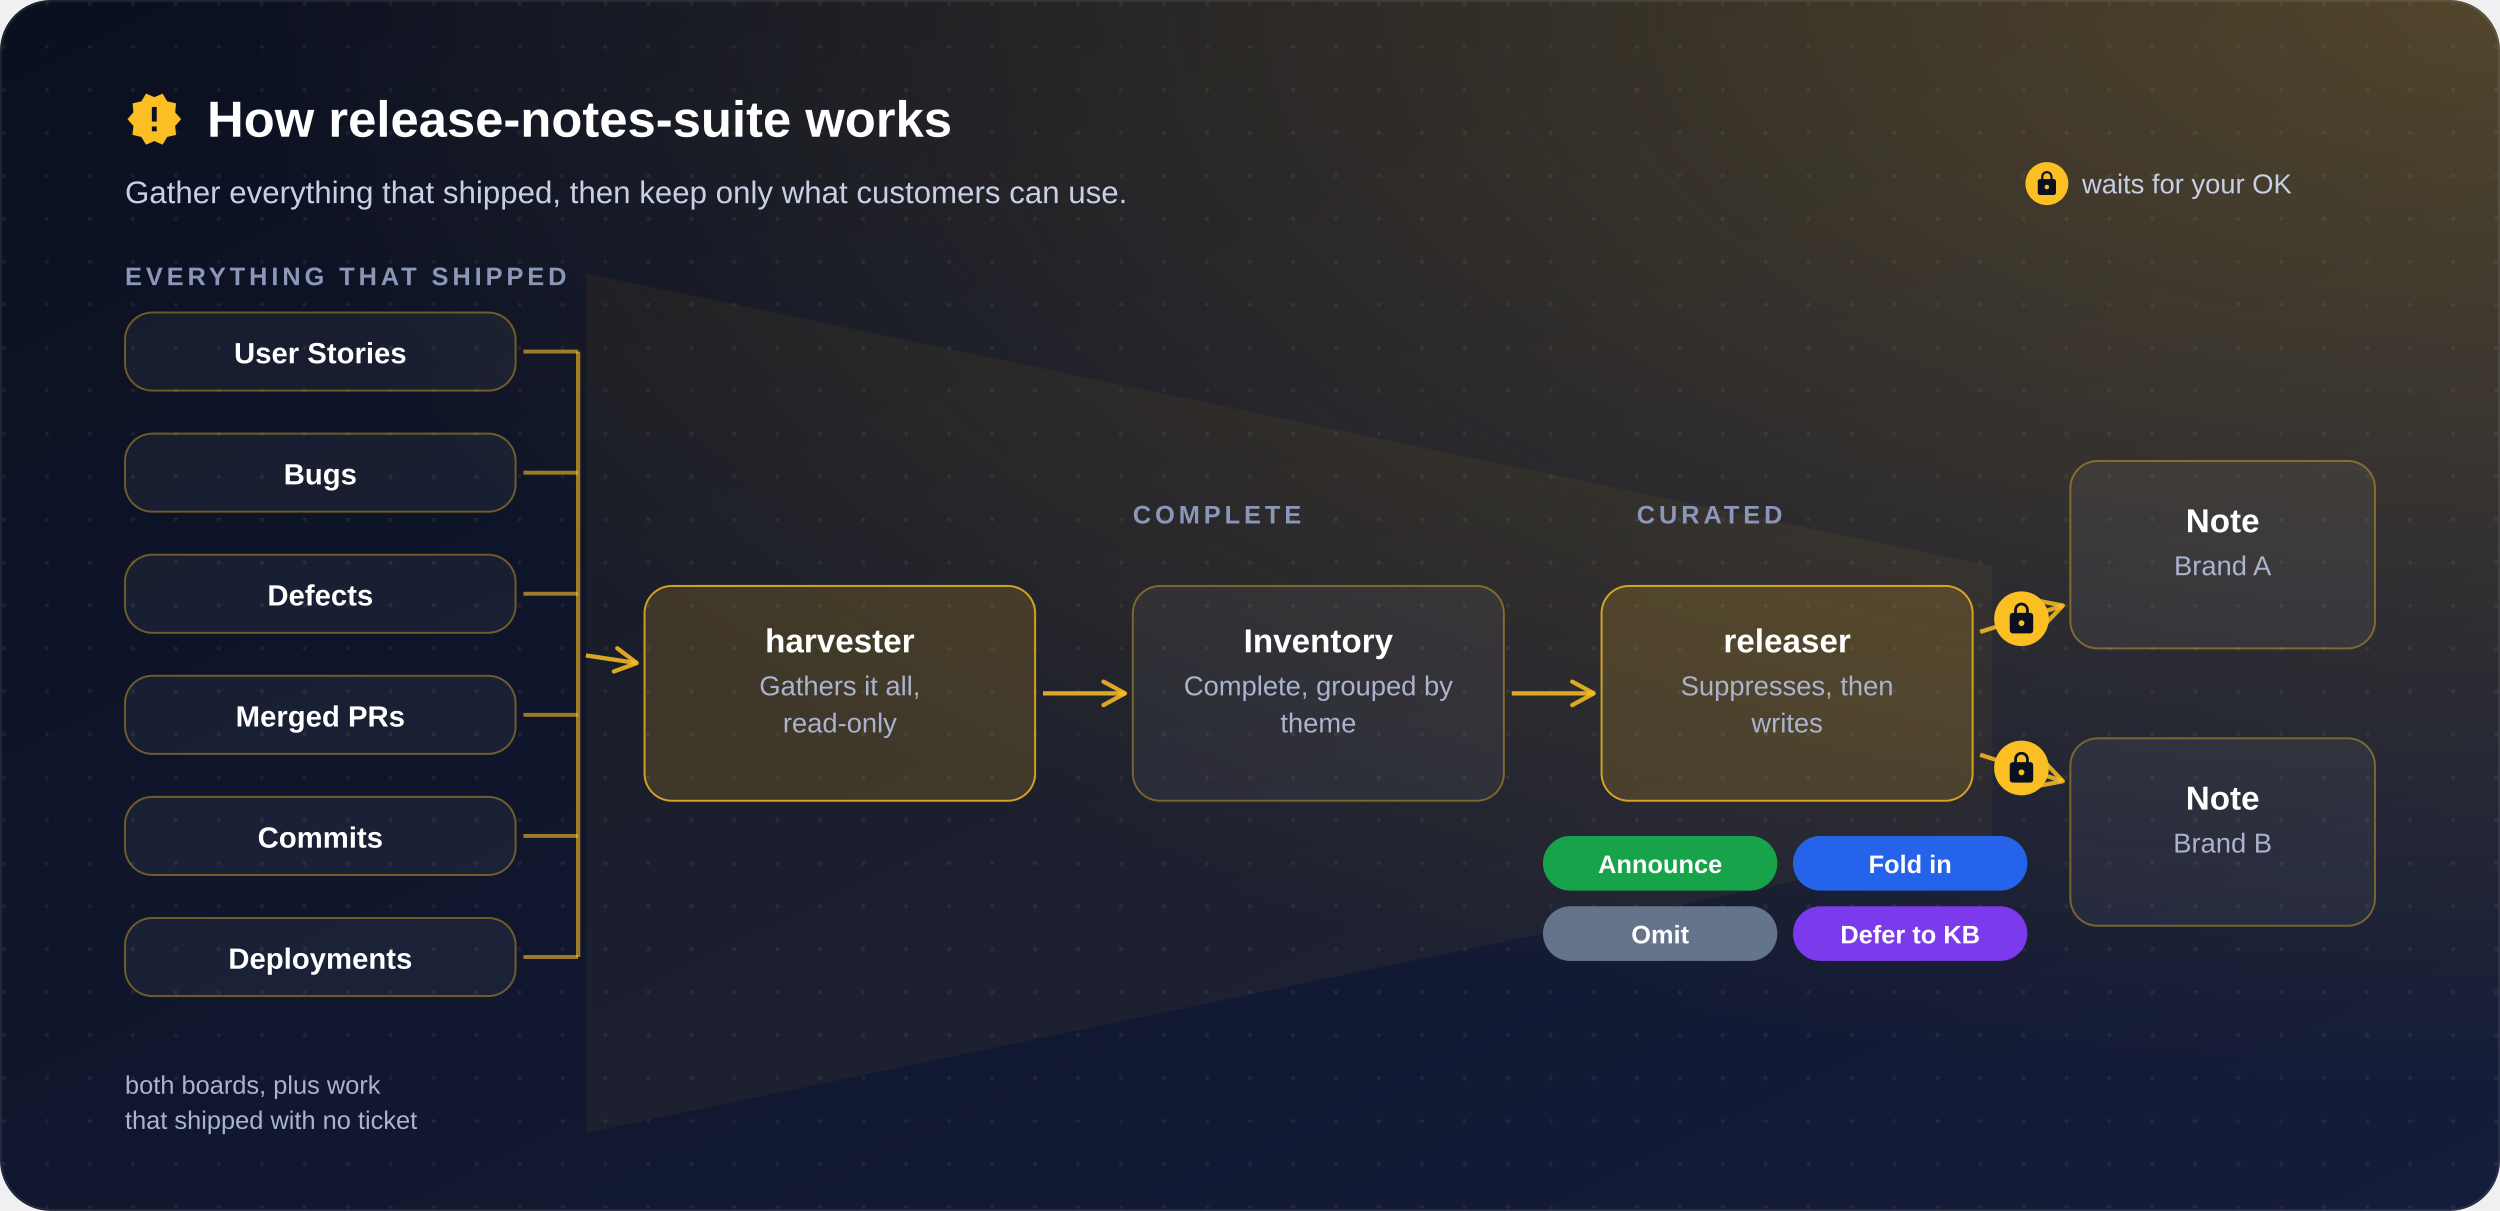
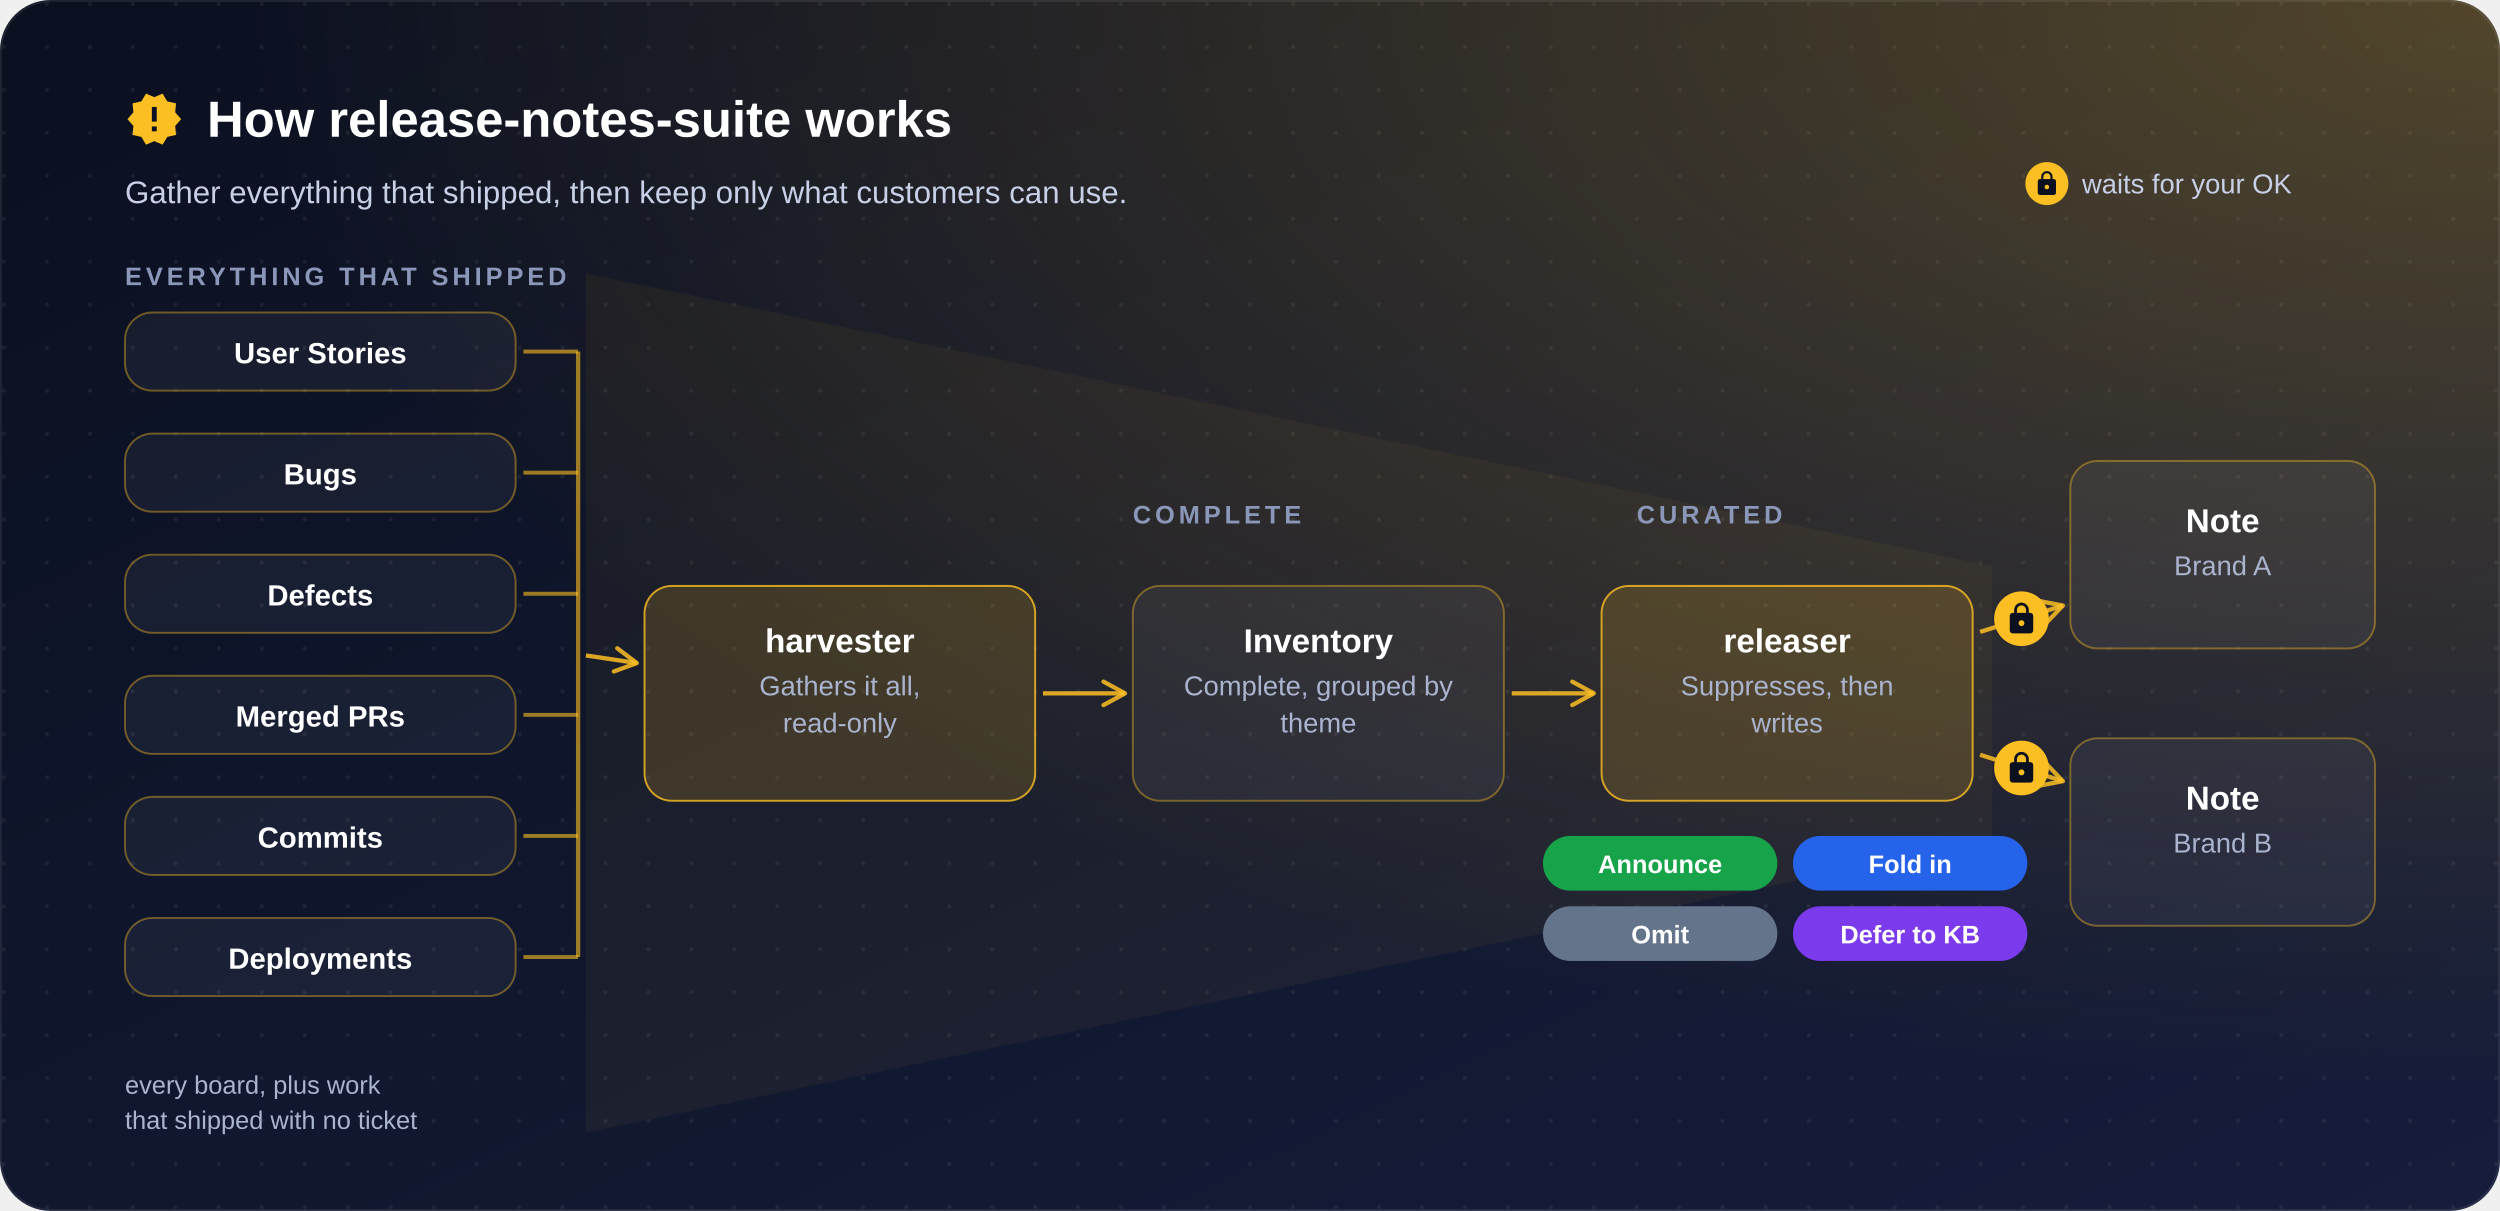
<svg xmlns="http://www.w3.org/2000/svg" width="1280" height="620" viewBox="0 0 1280 620" role="img" aria-label="How release-notes-suite works" font-family="'Segoe UI', -apple-system, 'Helvetica Neue', Arial, sans-serif">
  <defs>
    <linearGradient id="d-release-notes-suite-bg" x1="0" y1="0" x2="1" y2="1">
      <stop offset="0" stop-color="#0b1020" />
      <stop offset="1" stop-color="#151d3b" />
    </linearGradient>
    <radialGradient id="d-release-notes-suite-glow" cx="1" cy="0" r="0.9">
      <stop offset="0" stop-color="#fbbf24" stop-opacity=".28" />
      <stop offset="1" stop-color="#fbbf24" stop-opacity="0" />
    </radialGradient>
    <pattern id="d-release-notes-suite-dots" width="22" height="22" patternUnits="userSpaceOnUse">
      <circle cx="2" cy="2" r="1.1" fill="#ffffff" fill-opacity=".06" />
    </pattern>
  </defs>
  <rect width="1280" height="620" rx="26" fill="url(#d-release-notes-suite-bg)" />
  <rect width="1280" height="620" rx="26" fill="url(#d-release-notes-suite-dots)" />
  <rect width="1280" height="620" rx="26" fill="url(#d-release-notes-suite-glow)" />
  <rect x=".5" y=".5" width="1279" height="619" rx="26" fill="none" stroke="#ffffff" stroke-opacity=".08" />
  <g transform="translate(64 46) scale(1.25)" fill="#fbbf24">
    <path d="m23 12-2.44-2.78.34-3.68-3.61-.82-1.89-3.18L12 3 8.6 1.54 6.71 4.72l-3.61.81.34 3.68L1 12l2.44 2.78-.34 3.69 3.61.82 1.89 3.18L12 21l3.4 1.46 1.89-3.18 3.61-.82-.34-3.68zm-10 5h-2v-2h2zm0-4h-2V7h2z" />
  </g>
  <text x="106" y="70" font-size="26" font-weight="700" fill="#ffffff">How release-notes-suite works</text>
  <text x="64" y="104" font-size="16" fill="#c7d0e6">Gather everything that shipped, then keep only what customers can use.</text>
  <path d="M300 140L1020 290V430L300 580Z" fill="#fbbf24" fill-opacity=".05" />
  <text x="64" y="146" font-size="13" font-weight="700" letter-spacing="2" fill="#8b97b8">EVERYTHING THAT SHIPPED</text>
  <rect x="64" y="160" width="200" height="40" rx="14" fill="#ffffff" fill-opacity="0.05" stroke="#fbbf24" stroke-opacity="0.4" />
  <text x="164" y="186" text-anchor="middle" font-size="15" font-weight="700" fill="#ffffff">User Stories</text>
  <rect x="64" y="222" width="200" height="40" rx="14" fill="#ffffff" fill-opacity="0.05" stroke="#fbbf24" stroke-opacity="0.4" />
  <text x="164" y="248" text-anchor="middle" font-size="15" font-weight="700" fill="#ffffff">Bugs</text>
  <rect x="64" y="284" width="200" height="40" rx="14" fill="#ffffff" fill-opacity="0.05" stroke="#fbbf24" stroke-opacity="0.4" />
  <text x="164" y="310" text-anchor="middle" font-size="15" font-weight="700" fill="#ffffff">Defects</text>
  <rect x="64" y="346" width="200" height="40" rx="14" fill="#ffffff" fill-opacity="0.05" stroke="#fbbf24" stroke-opacity="0.4" />
  <text x="164" y="372" text-anchor="middle" font-size="15" font-weight="700" fill="#ffffff">Merged PRs</text>
  <rect x="64" y="408" width="200" height="40" rx="14" fill="#ffffff" fill-opacity="0.05" stroke="#fbbf24" stroke-opacity="0.4" />
  <text x="164" y="434" text-anchor="middle" font-size="15" font-weight="700" fill="#ffffff">Commits</text>
  <rect x="64" y="470" width="200" height="40" rx="14" fill="#ffffff" fill-opacity="0.05" stroke="#fbbf24" stroke-opacity="0.4" />
  <text x="164" y="496" text-anchor="middle" font-size="15" font-weight="700" fill="#ffffff">Deployments</text>
-   <text x="64" y="560" font-size="13" fill="#aab4cf">both boards, plus work</text>
+   <text x="64" y="560" font-size="13" fill="#aab4cf">every board, plus work</text>
  <text x="64" y="578" font-size="13" fill="#aab4cf">that shipped with no ticket</text>
  <rect x="330" y="300" width="200" height="110" rx="14" fill="#fbbf24" fill-opacity="0.16" stroke="#fbbf24" stroke-opacity="0.8" />
  <text x="430" y="334" text-anchor="middle" font-size="17" font-weight="700" fill="#ffffff">harvester</text>
  <text x="430" y="356" text-anchor="middle" font-size="14" fill="#aab4cf">Gathers it all,</text>
  <text x="430" y="375" text-anchor="middle" font-size="14" fill="#aab4cf">read-only</text>
  <path d="M296 180V490" stroke="#fbbf24" stroke-opacity=".6" stroke-width="2.2" />
  <path d="M296 180H268" stroke="#fbbf24" stroke-opacity=".6" stroke-width="2" />
  <path d="M296 242H268" stroke="#fbbf24" stroke-opacity=".6" stroke-width="2" />
  <path d="M296 304H268" stroke="#fbbf24" stroke-opacity=".6" stroke-width="2" />
  <path d="M296 366H268" stroke="#fbbf24" stroke-opacity=".6" stroke-width="2" />
  <path d="M296 428H268" stroke="#fbbf24" stroke-opacity=".6" stroke-width="2" />
  <path d="M296 490H268" stroke="#fbbf24" stroke-opacity=".6" stroke-width="2" />
  <path d="M299.957 335.591L326.044 339.484" stroke="#fbbf24" stroke-opacity="0.85" stroke-width="2.2" fill="none" />
  <path d="M326.044 339.484l-11.765 4.31M326.044 339.484l-9.994 -7.558" stroke="#fbbf24" stroke-opacity="0.85" stroke-width="2.2" stroke-linecap="round" fill="none" />
  <rect x="580" y="300" width="190" height="110" rx="14" fill="#ffffff" fill-opacity="0.05" stroke="#fbbf24" stroke-opacity="0.4" />
  <text x="675" y="334" text-anchor="middle" font-size="17" font-weight="700" fill="#ffffff">Inventory</text>
  <text x="675" y="356" text-anchor="middle" font-size="14" fill="#aab4cf">Complete, grouped by</text>
  <text x="675" y="375" text-anchor="middle" font-size="14" fill="#aab4cf">theme</text>
  <rect x="820" y="300" width="190" height="110" rx="14" fill="#fbbf24" fill-opacity="0.16" stroke="#fbbf24" stroke-opacity="0.8" />
  <text x="915" y="334" text-anchor="middle" font-size="17" font-weight="700" fill="#ffffff">releaser</text>
  <text x="915" y="356" text-anchor="middle" font-size="14" fill="#aab4cf">Suppresses, then</text>
  <text x="915" y="375" text-anchor="middle" font-size="14" fill="#aab4cf">writes</text>
  <rect x="790" y="428" width="120" height="28" rx="14" fill="#16a34a" />
  <text x="850" y="447" text-anchor="middle" font-size="13" font-weight="700" fill="#ffffff">Announce</text>
  <rect x="918" y="428" width="120" height="28" rx="14" fill="#2563eb" />
  <text x="978" y="447" text-anchor="middle" font-size="13" font-weight="700" fill="#ffffff">Fold in</text>
  <rect x="790" y="464" width="120" height="28" rx="14" fill="#64748b" />
  <text x="850" y="483" text-anchor="middle" font-size="13" font-weight="700" fill="#ffffff">Omit</text>
  <rect x="918" y="464" width="120" height="28" rx="14" fill="#7c3aed" />
  <text x="978" y="483" text-anchor="middle" font-size="13" font-weight="700" fill="#ffffff">Defer to KB</text>
  <rect x="1060" y="236" width="156" height="96" rx="14" fill="#ffffff" fill-opacity="0.05" stroke="#fbbf24" stroke-opacity="0.4" />
  <text x="1138" y="272.5" text-anchor="middle" font-size="17" font-weight="700" fill="#ffffff">Note</text>
  <text x="1138" y="294.5" text-anchor="middle" font-size="14" fill="#aab4cf">Brand A</text>
  <rect x="1060" y="378" width="156" height="96" rx="14" fill="#ffffff" fill-opacity="0.05" stroke="#fbbf24" stroke-opacity="0.4" />
  <text x="1138" y="414.5" text-anchor="middle" font-size="17" font-weight="700" fill="#ffffff">Note</text>
  <text x="1138" y="436.5" text-anchor="middle" font-size="14" fill="#aab4cf">Brand B</text>
  <path d="M534 355L576 355" stroke="#fbbf24" stroke-opacity="0.85" stroke-width="2.2" fill="none" />
  <path d="M576 355l-11 6M576 355l-11 -6" stroke="#fbbf24" stroke-opacity="0.85" stroke-width="2.2" stroke-linecap="round" fill="none" />
  <path d="M774 355L816 355" stroke="#fbbf24" stroke-opacity="0.85" stroke-width="2.2" fill="none" />
  <path d="M816 355l-11 6M816 355l-11 -6" stroke="#fbbf24" stroke-opacity="0.85" stroke-width="2.2" stroke-linecap="round" fill="none" />
  <path d="M1013.811 323.54L1056.189 310.048" stroke="#fbbf24" stroke-opacity="0.85" stroke-width="2.2" fill="none" />
  <path d="M1056.189 310.048l-8.661 9.054M1056.189 310.048l-12.302 -2.38" stroke="#fbbf24" stroke-opacity="0.85" stroke-width="2.2" stroke-linecap="round" fill="none" />
  <circle cx="1035" cy="316.794" r="14" fill="#fbbf24" />
  <g transform="translate(1026 307.7937) scale(0.75)" fill="#0b1020">
    <path d="M18 8h-1V6c0-2.76-2.24-5-5-5S7 3.24 7 6v2H6c-1.1 0-2 .9-2 2v10c0 1.1.9 2 2 2h12c1.1 0 2-.9 2-2V10c0-1.1-.9-2-2-2m-6 9c-1.1 0-2-.9-2-2s.9-2 2-2 2 .9 2 2-.9 2-2 2m3.1-9H8.9V6c0-1.71 1.39-3.1 3.1-3.1s3.1 1.39 3.1 3.1z" />
  </g>
  <path d="M1013.811 386.46L1056.189 399.952" stroke="#fbbf24" stroke-opacity="0.85" stroke-width="2.2" fill="none" />
  <path d="M1056.189 399.952l-12.302 2.38M1056.189 399.952l-8.661 -9.054" stroke="#fbbf24" stroke-opacity="0.85" stroke-width="2.2" stroke-linecap="round" fill="none" />
  <circle cx="1035" cy="393.206" r="14" fill="#fbbf24" />
  <g transform="translate(1026 384.2063) scale(0.75)" fill="#0b1020">
    <path d="M18 8h-1V6c0-2.76-2.24-5-5-5S7 3.24 7 6v2H6c-1.1 0-2 .9-2 2v10c0 1.1.9 2 2 2h12c1.1 0 2-.9 2-2V10c0-1.1-.9-2-2-2m-6 9c-1.1 0-2-.9-2-2s.9-2 2-2 2 .9 2 2-.9 2-2 2m3.1-9H8.9V6c0-1.71 1.39-3.1 3.1-3.1s3.1 1.39 3.1 3.1z" />
  </g>
  <text x="580" y="268" font-size="13" font-weight="700" letter-spacing="2" fill="#8b97b8">COMPLETE</text>
  <text x="838" y="268" font-size="13" font-weight="700" letter-spacing="2" fill="#8b97b8">CURATED</text>
  <circle cx="1048" cy="94" r="11" fill="#fbbf24" />
  <g transform="translate(1041 87) scale(0.5833333)" fill="#0b1020">
    <path d="M18 8h-1V6c0-2.76-2.24-5-5-5S7 3.24 7 6v2H6c-1.1 0-2 .9-2 2v10c0 1.1.9 2 2 2h12c1.1 0 2-.9 2-2V10c0-1.1-.9-2-2-2m-6 9c-1.1 0-2-.9-2-2s.9-2 2-2 2 .9 2 2-.9 2-2 2m3.1-9H8.9V6c0-1.71 1.39-3.1 3.1-3.1s3.1 1.39 3.1 3.1z" />
  </g>
  <text x="1066" y="99" font-size="14" fill="#c7d0e6">waits for your OK</text>
</svg>
